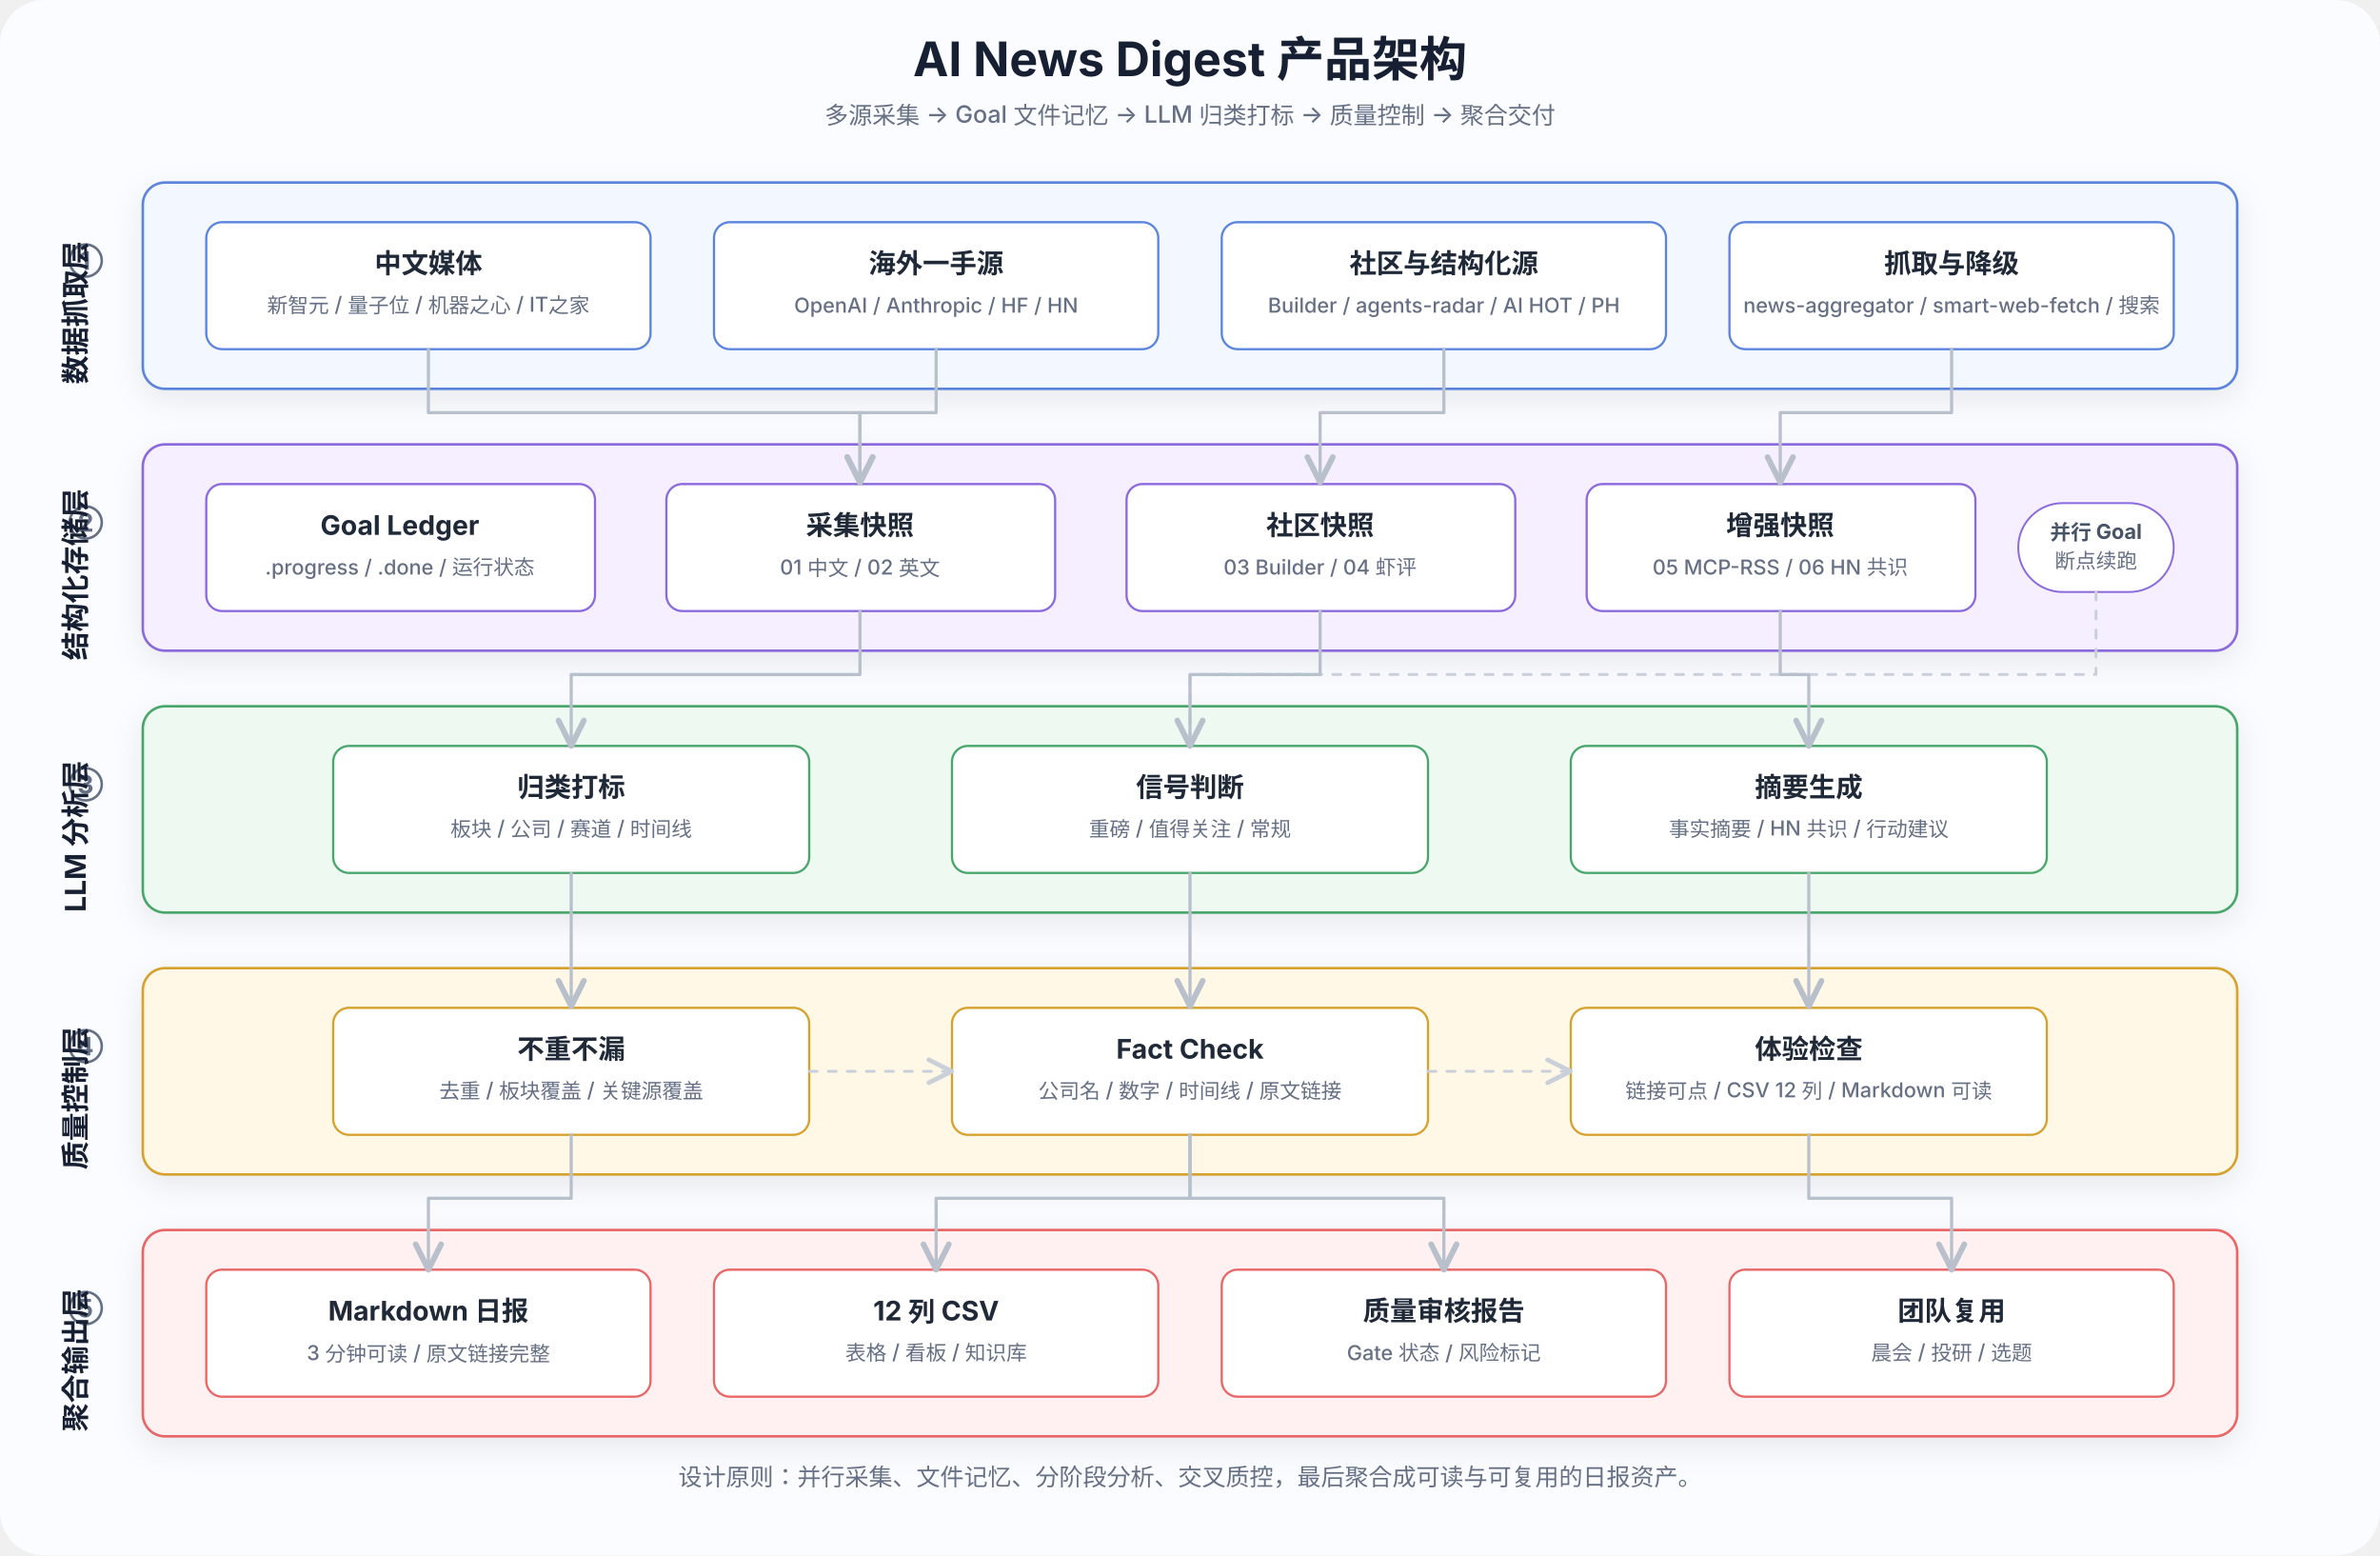
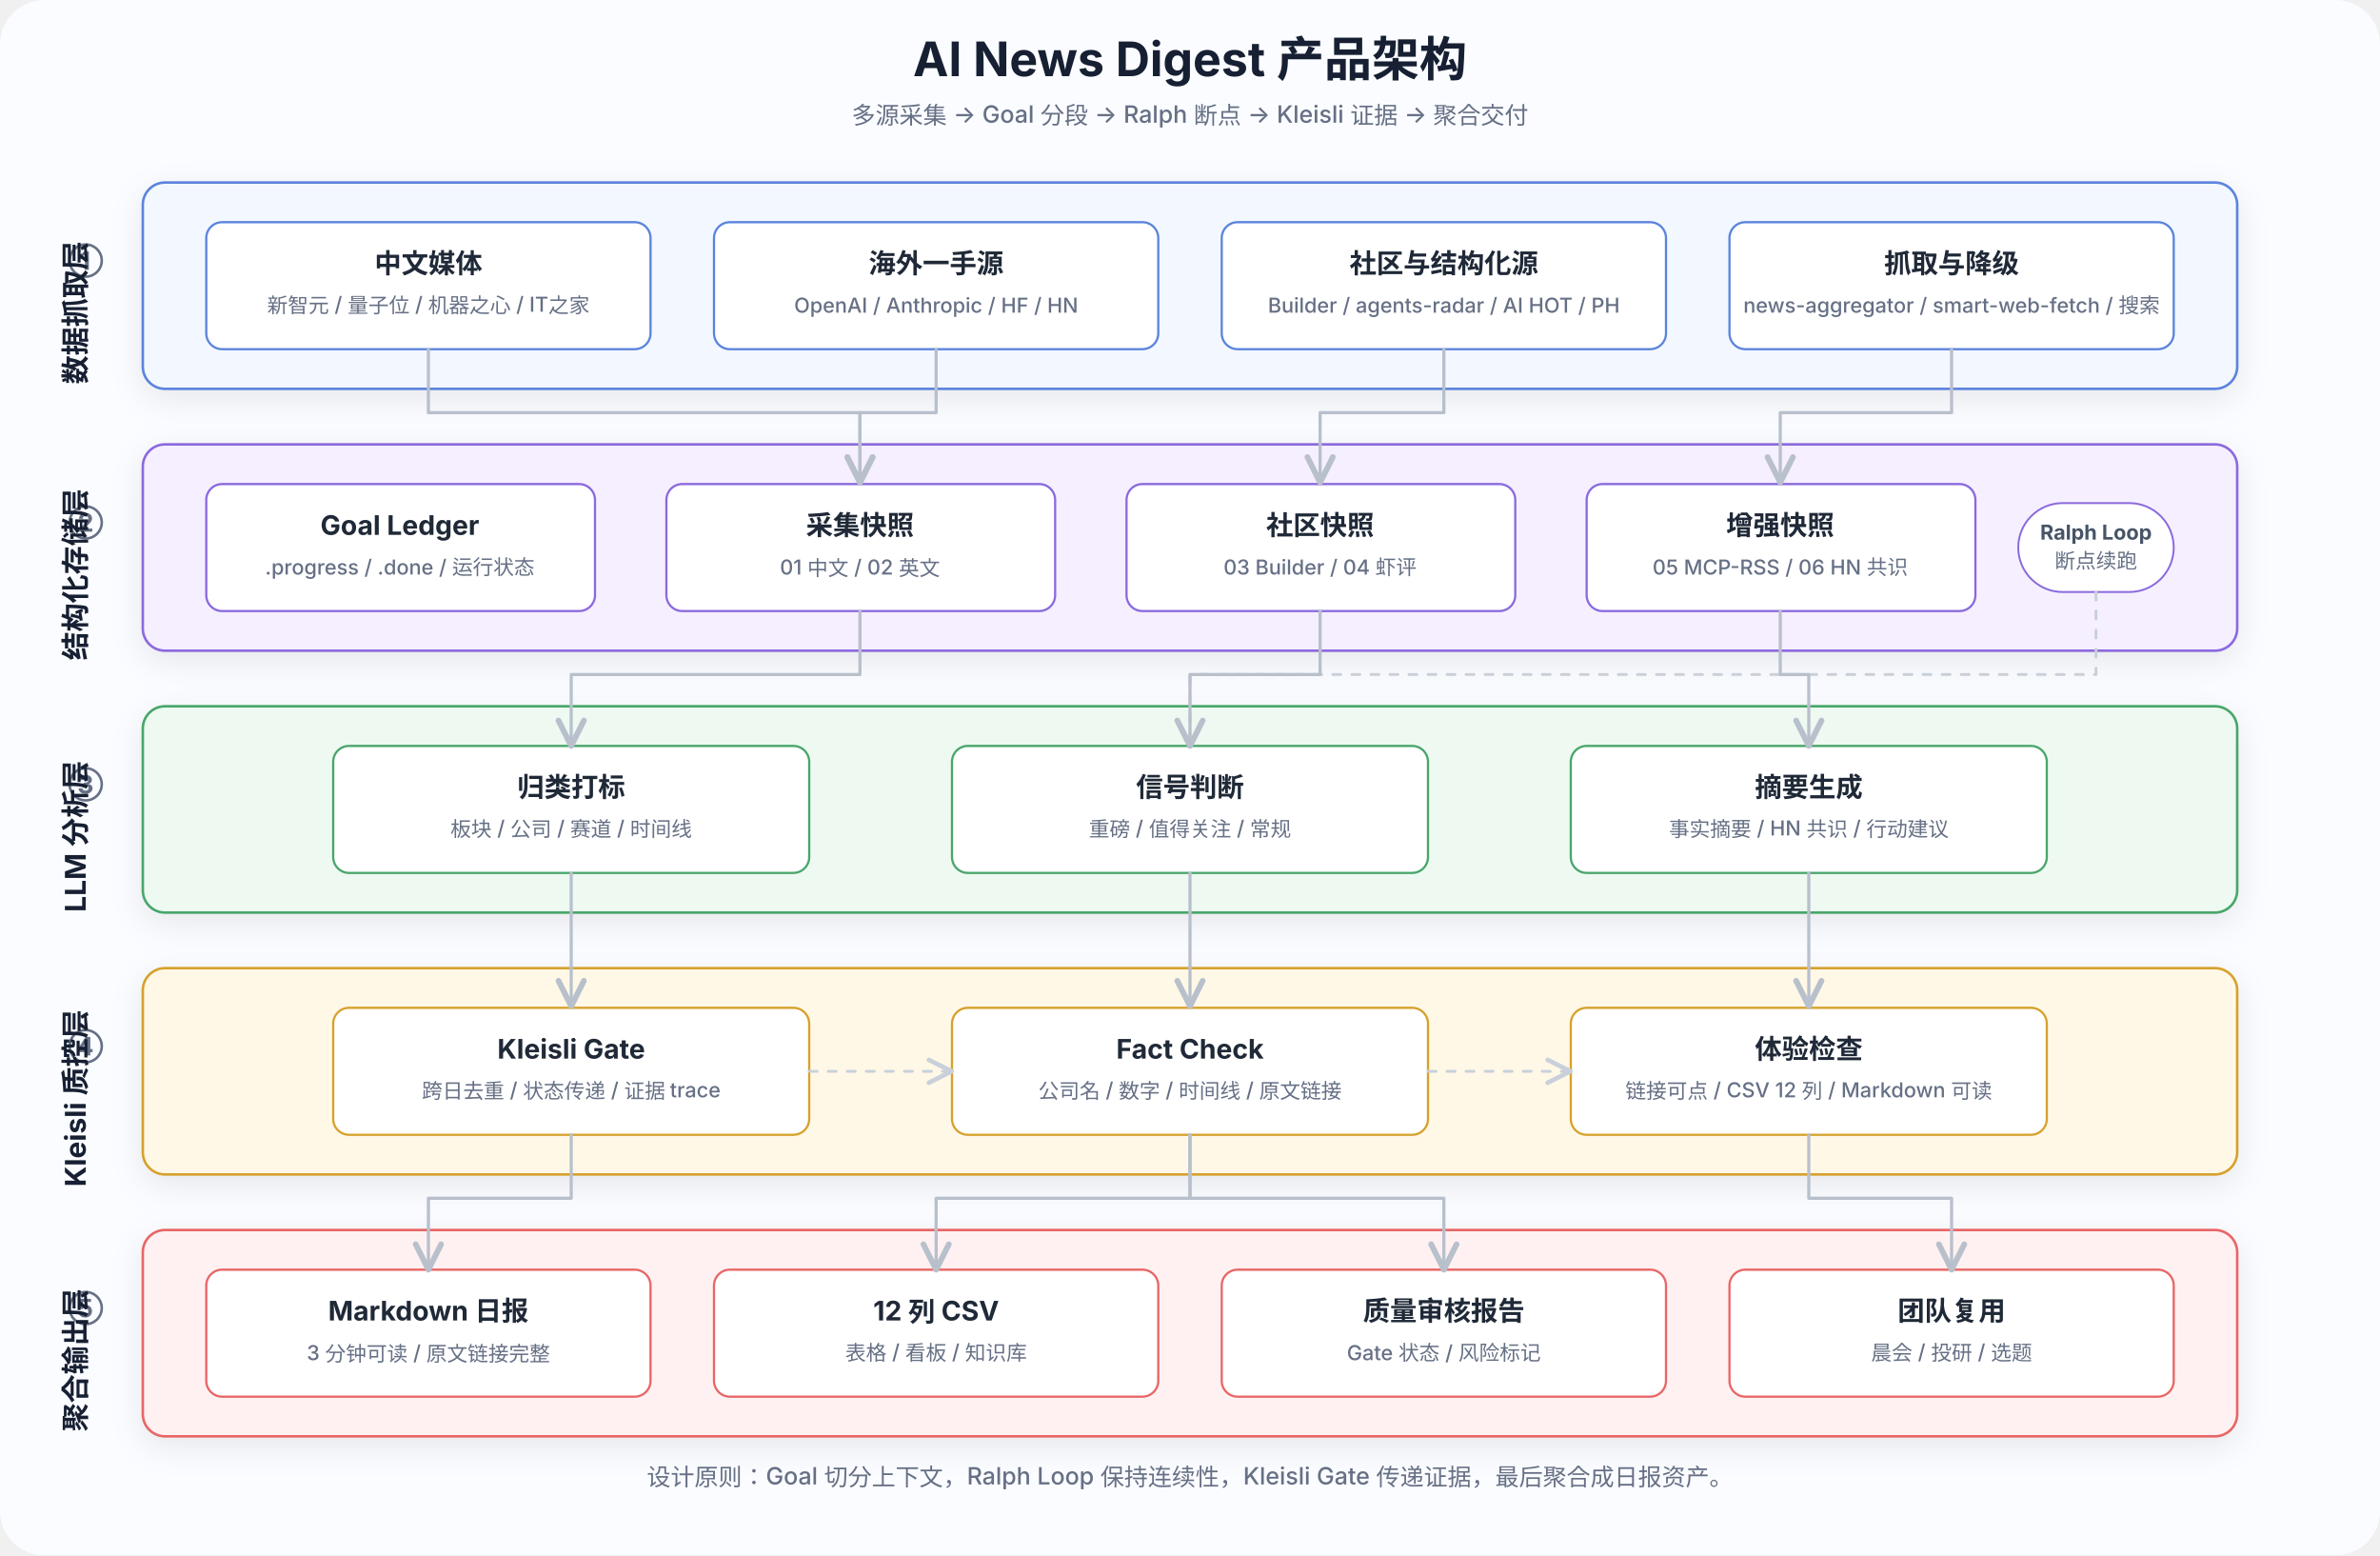
<svg xmlns="http://www.w3.org/2000/svg" width="1500" height="980" viewBox="0 0 1500 980" fill="none">
  <defs>
    <style>
      .title{font:700 30px -apple-system,BlinkMacSystemFont,"Segoe UI",sans-serif;fill:#172033}
      .subtitle{font:500 15px -apple-system,BlinkMacSystemFont,"Segoe UI",sans-serif;fill:#667085}
      .layer-title{font:700 18px -apple-system,BlinkMacSystemFont,"Segoe UI",sans-serif;fill:#172033}
      .layer-index{font:700 16px -apple-system,BlinkMacSystemFont,"Segoe UI",sans-serif;fill:#667085}
      .card-title{font:700 17px -apple-system,BlinkMacSystemFont,"Segoe UI",sans-serif;fill:#1f2937}
      .card-copy{font:500 13px -apple-system,BlinkMacSystemFont,"Segoe UI",sans-serif;fill:#667085}
      .pill{font:700 13px -apple-system,BlinkMacSystemFont,"Segoe UI",sans-serif;fill:#475467}
      .flow{stroke:#b8c0cc;stroke-width:2;stroke-linecap:round;stroke-linejoin:round}
      .flow-soft{stroke:#c9d0da;stroke-width:1.8;stroke-linecap:round;stroke-linejoin:round;stroke-dasharray:5 7}
    </style>
    <marker id="arrow" markerWidth="10" markerHeight="10" refX="8" refY="5" orient="auto" markerUnits="strokeWidth">
      <path d="M1 1L9 5L1 9" stroke="#b8c0cc" stroke-width="1.8" fill="none" stroke-linecap="round" stroke-linejoin="round" />
    </marker>
    <marker id="arrow-soft" markerWidth="10" markerHeight="10" refX="8" refY="5" orient="auto" markerUnits="strokeWidth">
      <path d="M1 1L9 5L1 9" stroke="#c9d0da" stroke-width="1.6" fill="none" stroke-linecap="round" stroke-linejoin="round" />
    </marker>
    <filter id="shadow" x="-10%" y="-20%" width="120%" height="150%">
      <feDropShadow dx="0" dy="6" stdDeviation="10" flood-color="#101828" flood-opacity="0.08" />
    </filter>
  </defs>
  <rect width="1500" height="980" rx="28" fill="#fbfcff" />
  <text x="750" y="48" text-anchor="middle" class="title">AI News Digest 产品架构</text>
-   <text x="750" y="78" text-anchor="middle" class="subtitle">多源采集 → Goal 文件记忆 → LLM 归类打标 → 质量控制 → 聚合交付</text>
+   <text x="750" y="78" text-anchor="middle" class="subtitle">多源采集 → Goal 分段 → Ralph 断点 → Kleisli 证据 → 聚合交付</text>
  <g filter="url(#shadow)">
    <rect x="90" y="115" width="1320" height="130" rx="14" fill="#f3f7ff" stroke="#5b84dc" stroke-width="1.6" />
    <rect x="90" y="280" width="1320" height="130" rx="14" fill="#f5efff" stroke="#8b6add" stroke-width="1.6" />
    <rect x="90" y="445" width="1320" height="130" rx="14" fill="#edf9f1" stroke="#49a66b" stroke-width="1.6" />
    <rect x="90" y="610" width="1320" height="130" rx="14" fill="#fff8e6" stroke="#d6a12d" stroke-width="1.6" />
    <rect x="90" y="775" width="1320" height="130" rx="14" fill="#fff1f1" stroke="#e86666" stroke-width="1.6" />
  </g>
  <g>
    <text x="54" y="170" text-anchor="middle" class="layer-index">①</text>
    <text x="54" y="197" text-anchor="middle" class="layer-title" transform="rotate(-90 54 197)">数据抓取层</text>
    <text x="54" y="335" text-anchor="middle" class="layer-index">②</text>
    <text x="54" y="362" text-anchor="middle" class="layer-title" transform="rotate(-90 54 362)">结构化存储层</text>
    <text x="54" y="500" text-anchor="middle" class="layer-index">③</text>
    <text x="54" y="527" text-anchor="middle" class="layer-title" transform="rotate(-90 54 527)">LLM 分析层</text>
    <text x="54" y="665" text-anchor="middle" class="layer-index">④</text>
-     <text x="54" y="692" text-anchor="middle" class="layer-title" transform="rotate(-90 54 692)">质量控制层</text>
+     <text x="54" y="692" text-anchor="middle" class="layer-title" transform="rotate(-90 54 692)">Kleisli 质控层</text>
    <text x="54" y="830" text-anchor="middle" class="layer-index">⑤</text>
    <text x="54" y="857" text-anchor="middle" class="layer-title" transform="rotate(-90 54 857)">聚合输出层</text>
  </g>
  <g>
    <rect x="130" y="140" width="280" height="80" rx="10" fill="#ffffff" stroke="#5b84dc" stroke-width="1.4" />
    <text x="270" y="172" text-anchor="middle" class="card-title">中文媒体</text>
    <text x="270" y="197" text-anchor="middle" class="card-copy">新智元 / 量子位 / 机器之心 / IT之家</text>
    <rect x="450" y="140" width="280" height="80" rx="10" fill="#ffffff" stroke="#5b84dc" stroke-width="1.4" />
    <text x="590" y="172" text-anchor="middle" class="card-title">海外一手源</text>
    <text x="590" y="197" text-anchor="middle" class="card-copy">OpenAI / Anthropic / HF / HN</text>
    <rect x="770" y="140" width="280" height="80" rx="10" fill="#ffffff" stroke="#5b84dc" stroke-width="1.4" />
    <text x="910" y="172" text-anchor="middle" class="card-title">社区与结构化源</text>
    <text x="910" y="197" text-anchor="middle" class="card-copy">Builder / agents-radar / AI HOT / PH</text>
    <rect x="1090" y="140" width="280" height="80" rx="10" fill="#ffffff" stroke="#5b84dc" stroke-width="1.4" />
    <text x="1230" y="172" text-anchor="middle" class="card-title">抓取与降级</text>
    <text x="1230" y="197" text-anchor="middle" class="card-copy">news-aggregator / smart-web-fetch / 搜索</text>
  </g>
  <g>
    <rect x="130" y="305" width="245" height="80" rx="10" fill="#ffffff" stroke="#8b6add" stroke-width="1.4" />
    <text x="252" y="337" text-anchor="middle" class="card-title">Goal Ledger</text>
    <text x="252" y="362" text-anchor="middle" class="card-copy">.progress / .done / 运行状态</text>
    <rect x="420" y="305" width="245" height="80" rx="10" fill="#ffffff" stroke="#8b6add" stroke-width="1.4" />
    <text x="542" y="337" text-anchor="middle" class="card-title">采集快照</text>
    <text x="542" y="362" text-anchor="middle" class="card-copy">01 中文 / 02 英文</text>
    <rect x="710" y="305" width="245" height="80" rx="10" fill="#ffffff" stroke="#8b6add" stroke-width="1.4" />
    <text x="832" y="337" text-anchor="middle" class="card-title">社区快照</text>
    <text x="832" y="362" text-anchor="middle" class="card-copy">03 Builder / 04 虾评</text>
    <rect x="1000" y="305" width="245" height="80" rx="10" fill="#ffffff" stroke="#8b6add" stroke-width="1.4" />
    <text x="1122" y="337" text-anchor="middle" class="card-title">增强快照</text>
    <text x="1122" y="362" text-anchor="middle" class="card-copy">05 MCP-RSS / 06 HN 共识</text>
    <rect x="1272" y="317" width="98" height="56" rx="28" fill="#fff" stroke="#8b6add" stroke-width="1.2" />
-     <text x="1321" y="340" text-anchor="middle" class="pill">并行 Goal</text>
+     <text x="1321" y="340" text-anchor="middle" class="pill">Ralph Loop</text>
    <text x="1321" y="358" text-anchor="middle" class="card-copy">断点续跑</text>
  </g>
  <g>
    <rect x="210" y="470" width="300" height="80" rx="10" fill="#ffffff" stroke="#49a66b" stroke-width="1.4" />
    <text x="360" y="502" text-anchor="middle" class="card-title">归类打标</text>
    <text x="360" y="527" text-anchor="middle" class="card-copy">板块 / 公司 / 赛道 / 时间线</text>
    <rect x="600" y="470" width="300" height="80" rx="10" fill="#ffffff" stroke="#49a66b" stroke-width="1.4" />
    <text x="750" y="502" text-anchor="middle" class="card-title">信号判断</text>
    <text x="750" y="527" text-anchor="middle" class="card-copy">重磅 / 值得关注 / 常规</text>
    <rect x="990" y="470" width="300" height="80" rx="10" fill="#ffffff" stroke="#49a66b" stroke-width="1.4" />
    <text x="1140" y="502" text-anchor="middle" class="card-title">摘要生成</text>
    <text x="1140" y="527" text-anchor="middle" class="card-copy">事实摘要 / HN 共识 / 行动建议</text>
  </g>
  <g>
    <rect x="210" y="635" width="300" height="80" rx="10" fill="#ffffff" stroke="#d6a12d" stroke-width="1.4" />
-     <text x="360" y="667" text-anchor="middle" class="card-title">不重不漏</text>
-     <text x="360" y="692" text-anchor="middle" class="card-copy">去重 / 板块覆盖 / 关键源覆盖</text>
+     <text x="360" y="667" text-anchor="middle" class="card-title">Kleisli Gate</text>
+     <text x="360" y="692" text-anchor="middle" class="card-copy">跨日去重 / 状态传递 / 证据 trace</text>
    <rect x="600" y="635" width="300" height="80" rx="10" fill="#ffffff" stroke="#d6a12d" stroke-width="1.4" />
    <text x="750" y="667" text-anchor="middle" class="card-title">Fact Check</text>
    <text x="750" y="692" text-anchor="middle" class="card-copy">公司名 / 数字 / 时间线 / 原文链接</text>
    <rect x="990" y="635" width="300" height="80" rx="10" fill="#ffffff" stroke="#d6a12d" stroke-width="1.4" />
    <text x="1140" y="667" text-anchor="middle" class="card-title">体验检查</text>
    <text x="1140" y="692" text-anchor="middle" class="card-copy">链接可点 / CSV 12 列 / Markdown 可读</text>
  </g>
  <g>
    <rect x="130" y="800" width="280" height="80" rx="10" fill="#ffffff" stroke="#e86666" stroke-width="1.4" />
    <text x="270" y="832" text-anchor="middle" class="card-title">Markdown 日报</text>
    <text x="270" y="857" text-anchor="middle" class="card-copy">3 分钟可读 / 原文链接完整</text>
    <rect x="450" y="800" width="280" height="80" rx="10" fill="#ffffff" stroke="#e86666" stroke-width="1.4" />
    <text x="590" y="832" text-anchor="middle" class="card-title">12 列 CSV</text>
    <text x="590" y="857" text-anchor="middle" class="card-copy">表格 / 看板 / 知识库</text>
    <rect x="770" y="800" width="280" height="80" rx="10" fill="#ffffff" stroke="#e86666" stroke-width="1.4" />
    <text x="910" y="832" text-anchor="middle" class="card-title">质量审核报告</text>
    <text x="910" y="857" text-anchor="middle" class="card-copy">Gate 状态 / 风险标记</text>
    <rect x="1090" y="800" width="280" height="80" rx="10" fill="#ffffff" stroke="#e86666" stroke-width="1.4" />
    <text x="1230" y="832" text-anchor="middle" class="card-title">团队复用</text>
    <text x="1230" y="857" text-anchor="middle" class="card-copy">晨会 / 投研 / 选题</text>
  </g>
  <g>
    <path class="flow" marker-end="url(#arrow)" d="M270 220V260H542V302" />
    <path class="flow" marker-end="url(#arrow)" d="M590 220V260H542V302" />
    <path class="flow" marker-end="url(#arrow)" d="M910 220V260H832V302" />
    <path class="flow" marker-end="url(#arrow)" d="M1230 220V260H1122V302" />
    <path class="flow-soft" marker-end="url(#arrow-soft)" d="M1321 373V425H750V468" />
    <path class="flow" marker-end="url(#arrow)" d="M542 385V425H360V468" />
    <path class="flow" marker-end="url(#arrow)" d="M832 385V425H750V468" />
    <path class="flow" marker-end="url(#arrow)" d="M1122 385V425H1140V468" />
    <path class="flow" marker-end="url(#arrow)" d="M360 550V592H360V632" />
    <path class="flow" marker-end="url(#arrow)" d="M750 550V632" />
    <path class="flow" marker-end="url(#arrow)" d="M1140 550V592H1140V632" />
    <path class="flow-soft" marker-end="url(#arrow-soft)" d="M510 675H598" />
    <path class="flow-soft" marker-end="url(#arrow-soft)" d="M900 675H988" />
    <path class="flow" marker-end="url(#arrow)" d="M360 715V755H270V798" />
    <path class="flow" marker-end="url(#arrow)" d="M750 715V755H590V798" />
    <path class="flow" marker-end="url(#arrow)" d="M750 715V755H910V798" />
    <path class="flow" marker-end="url(#arrow)" d="M1140 715V755H1230V798" />
  </g>
-   <text x="750" y="936" text-anchor="middle" class="subtitle">设计原则：并行采集、文件记忆、分阶段分析、交叉质控，最后聚合成可读与可复用的日报资产。</text>
+   <text x="750" y="936" text-anchor="middle" class="subtitle">设计原则：Goal 切分上下文，Ralph Loop 保持连续性，Kleisli Gate 传递证据，最后聚合成日报资产。</text>
</svg>
